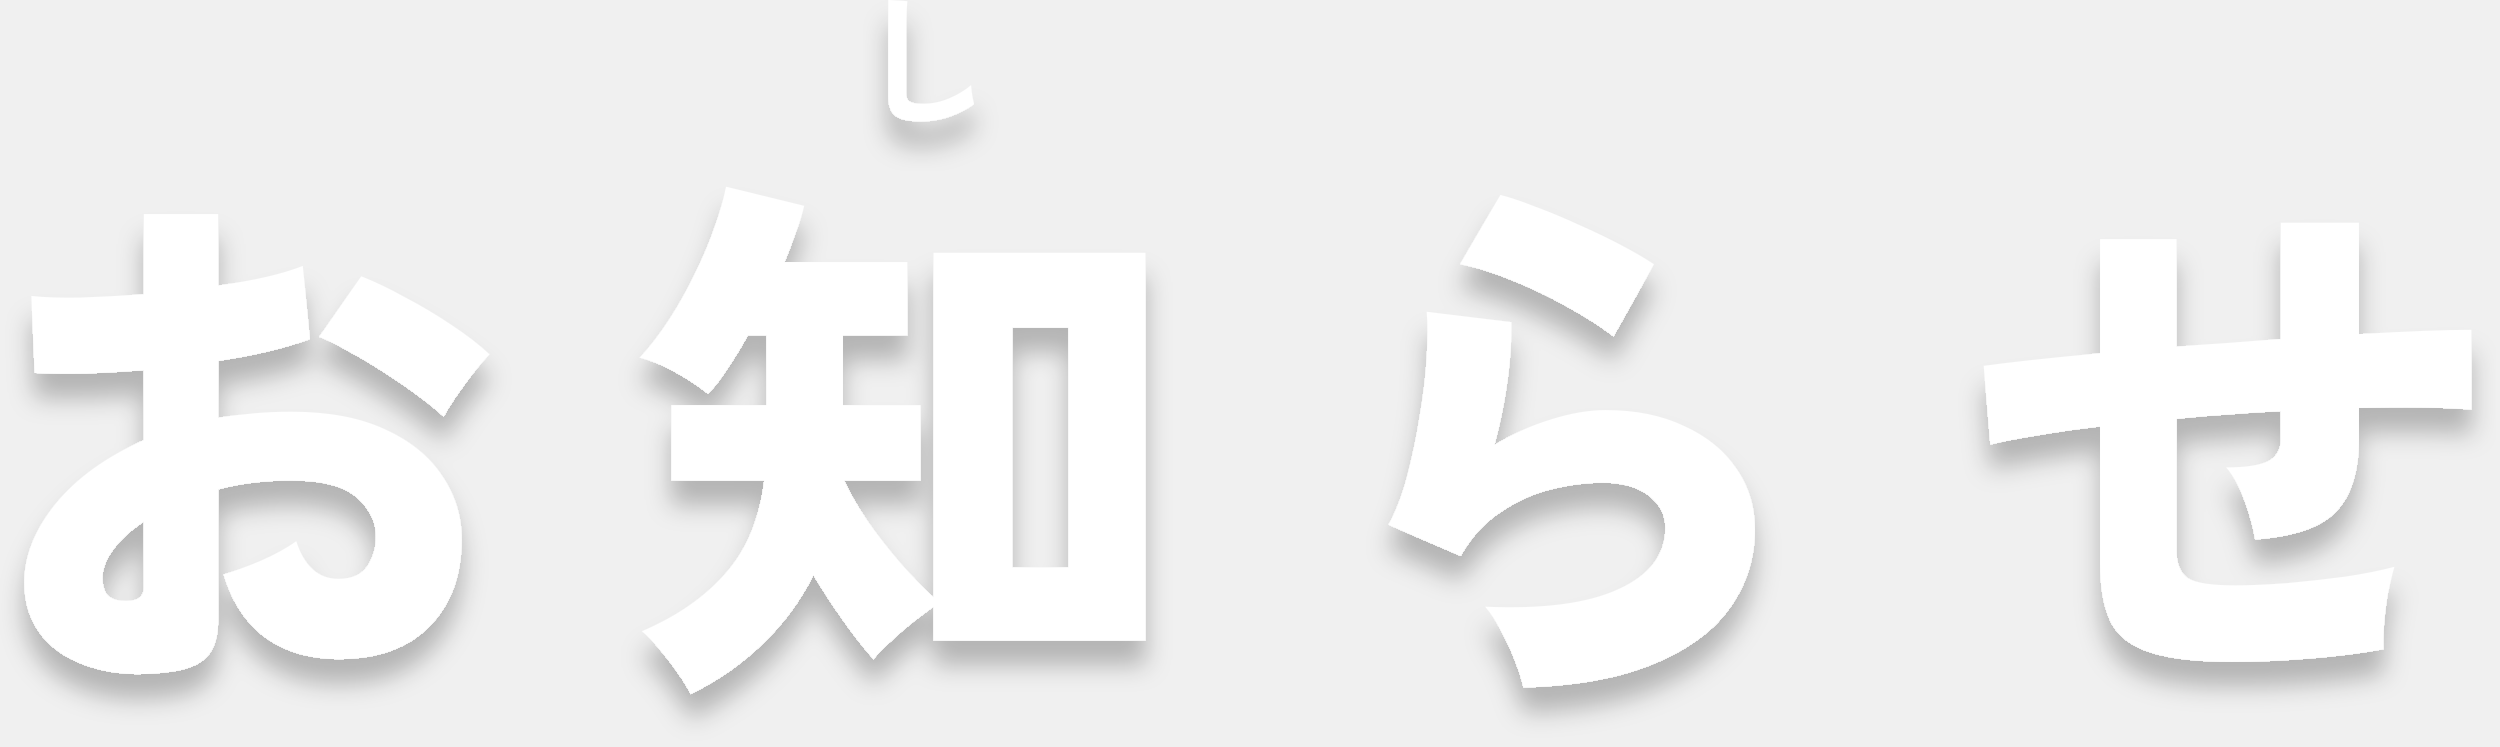
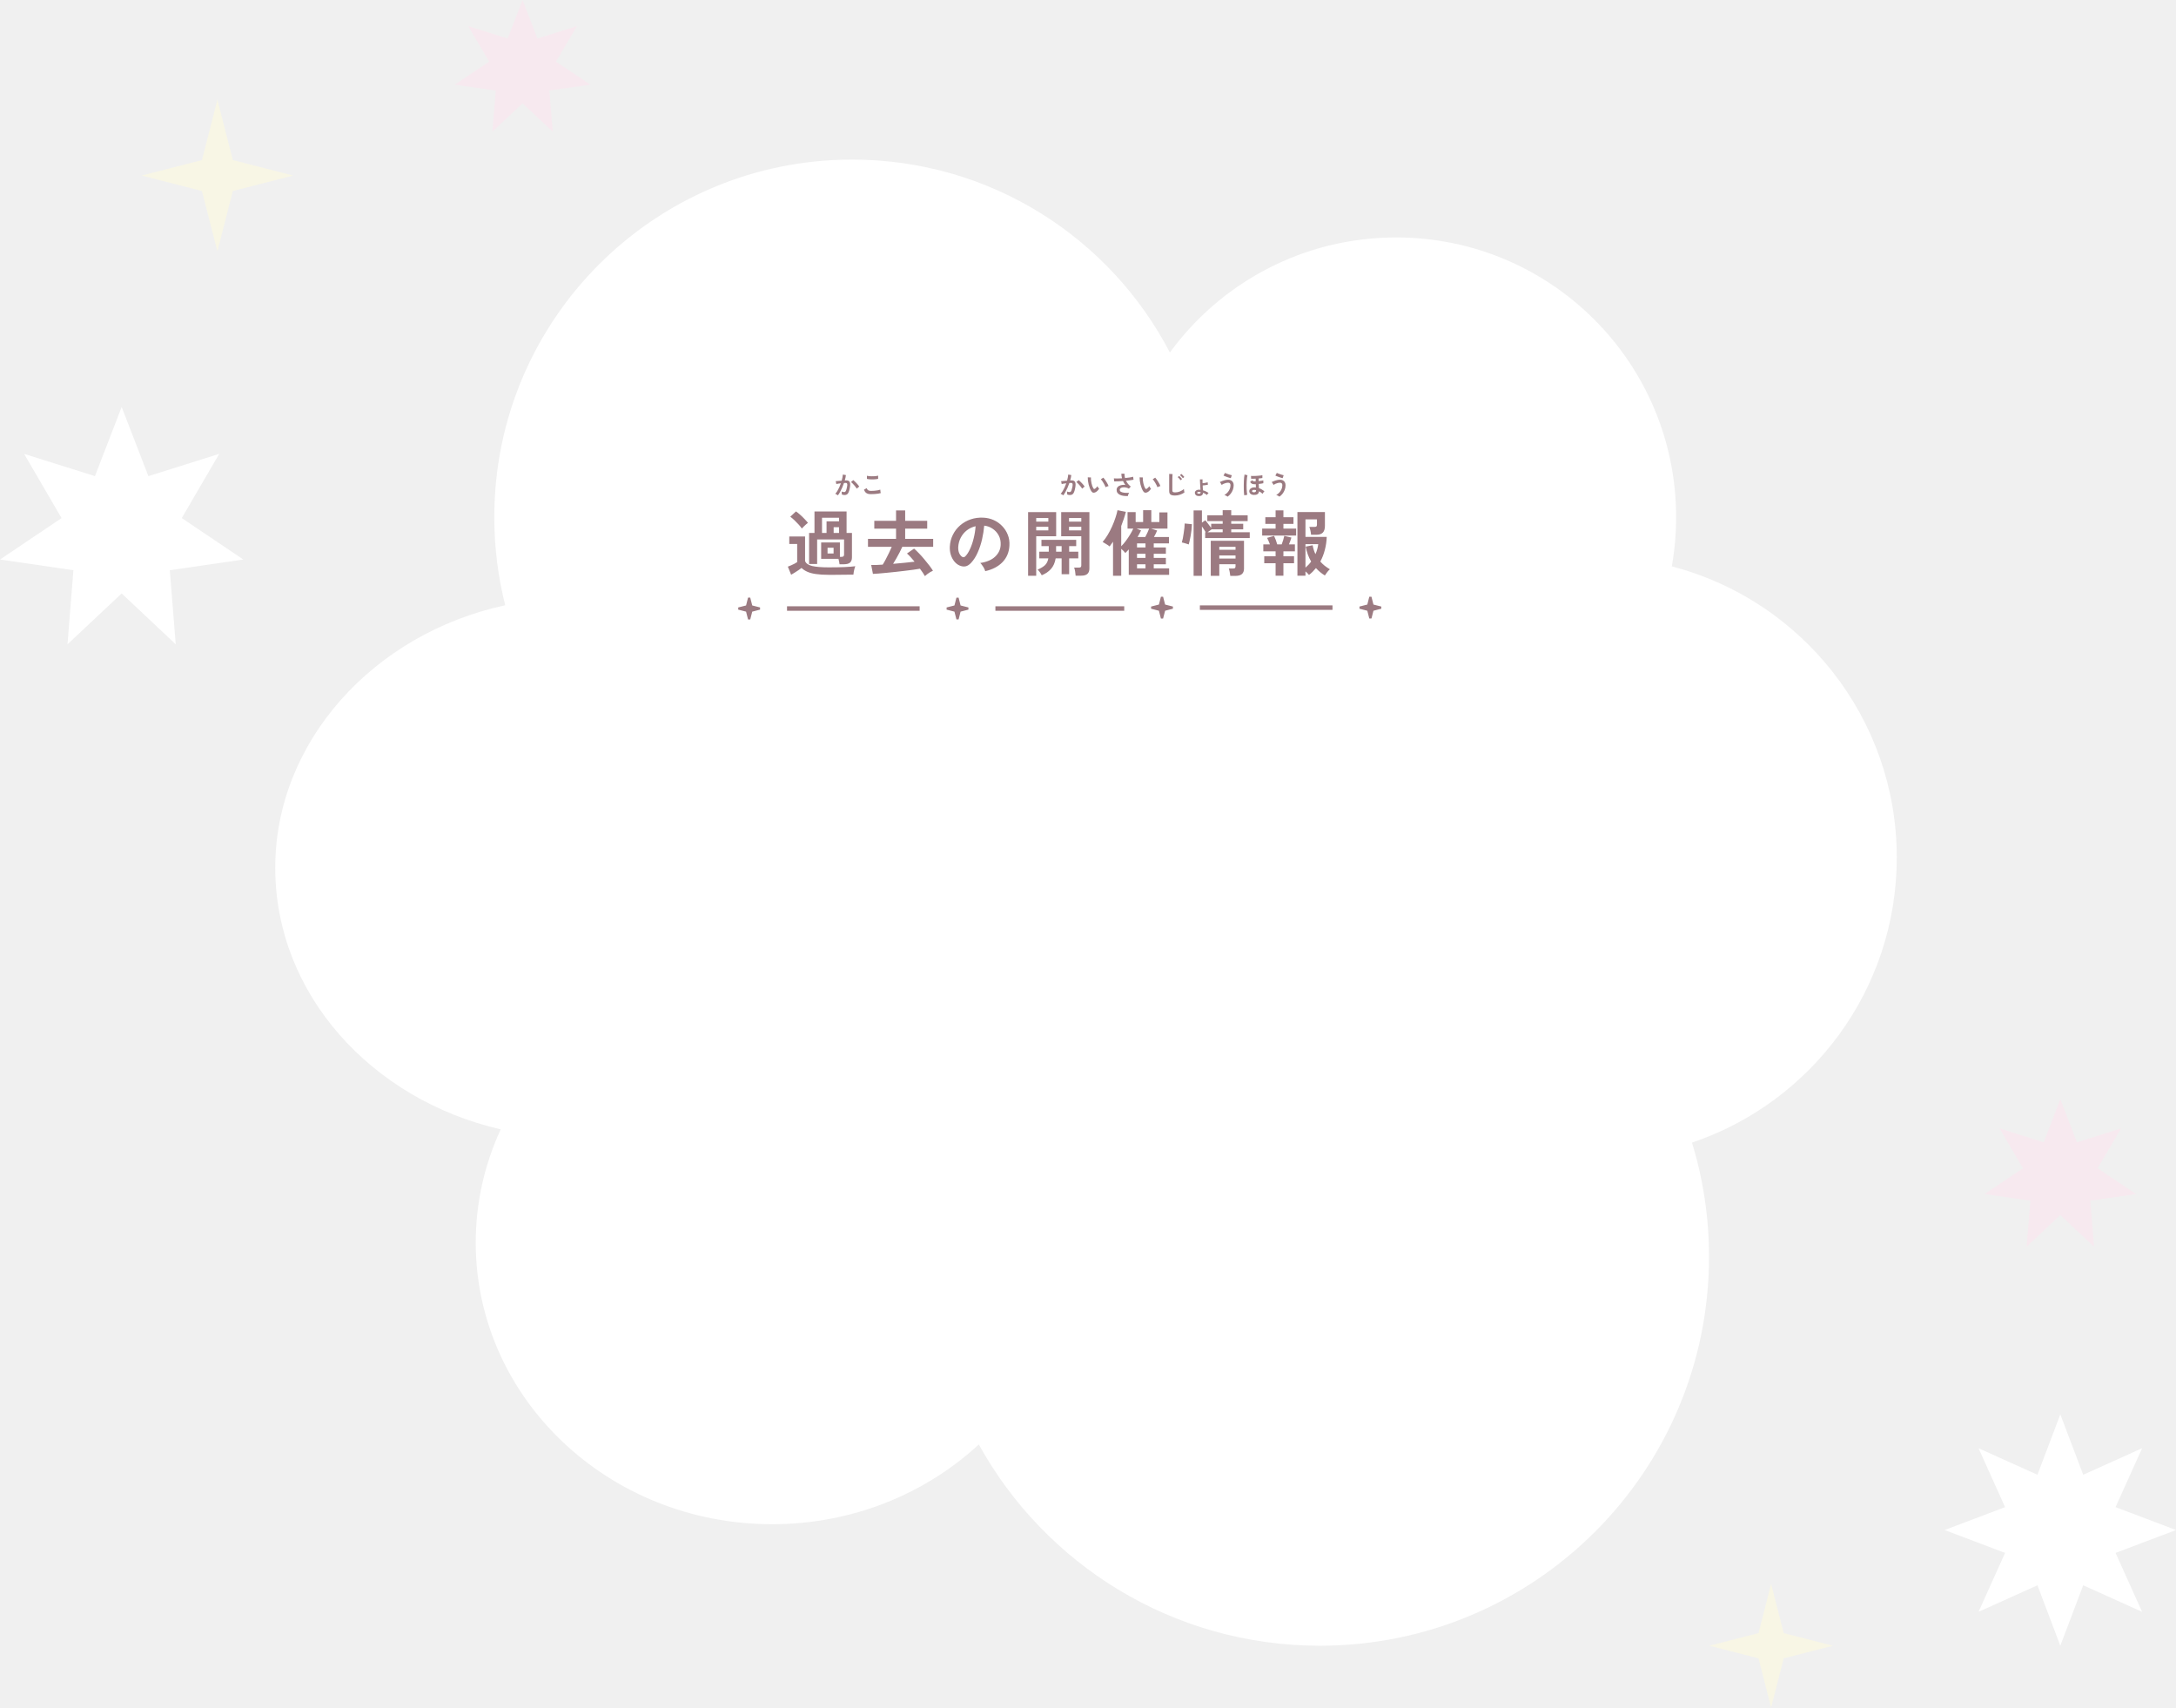
- <svg xmlns="http://www.w3.org/2000/svg" width="412" height="123" viewBox="0 0 412 123" fill="none">
-   <g filter="url(#filter0_d_0_1)">
-     <path d="M27.581 110.782C22.78 111.382 18.61 111.112 15.07 109.972C11.53 108.892 8.8 107.152 6.88 104.752C4.96 102.292 4 99.382 4 96.022C4 91.642 5.71 87.323 9.13 83.062C12.611 78.802 17.471 75.293 23.71 72.532V61.013C20.471 61.252 17.32 61.432 14.261 61.553C11.2 61.612 8.35 61.583 5.71 61.462L5.17 48.773C7.33 49.013 10.03 49.102 13.271 49.042C16.57 48.922 20.05 48.742 23.71 48.502V35.273H35.95V47.062C41.95 46.222 46.6 45.142 49.901 43.822L51.071 55.883C46.931 57.383 41.891 58.583 35.95 59.483V68.843C37.87 68.543 39.821 68.302 41.8 68.123C43.781 67.942 45.85 67.853 48.011 67.853C54.13 67.853 59.261 68.812 63.401 70.733C67.6 72.653 70.751 75.203 72.85 78.382C75.01 81.562 76.091 85.073 76.091 88.912C76.091 94.912 74.29 99.713 70.691 103.312C67.15 106.852 62.2 108.622 55.84 108.622C51.1 108.622 47.081 107.452 43.781 105.112C40.541 102.712 38.23 99.233 36.85 94.672C38.651 94.132 40.691 93.382 42.971 92.422C45.31 91.403 47.261 90.323 48.821 89.183C50.141 93.323 52.45 95.392 55.751 95.392C57.971 95.392 59.56 94.703 60.52 93.323C61.48 91.882 61.961 90.263 61.961 88.463C61.961 86.002 60.91 83.843 58.81 81.983C56.711 80.123 53.111 79.192 48.011 79.192C45.85 79.192 43.751 79.312 41.711 79.552C39.73 79.793 37.81 80.153 35.95 80.632V102.322C35.95 104.962 35.321 106.942 34.06 108.262C32.861 109.582 30.701 110.422 27.581 110.782ZM73.121 68.662C71.981 67.582 70.54 66.412 68.8 65.153C67.121 63.892 65.29 62.633 63.31 61.373C61.391 60.112 59.471 58.972 57.55 57.953C55.691 56.873 54.041 56.062 52.6 55.523L59.531 45.532C61.81 46.432 64.24 47.602 66.82 49.042C69.46 50.422 71.981 51.922 74.38 53.542C76.841 55.163 78.941 56.782 80.68 58.403C79.841 59.242 78.88 60.352 77.8 61.733C76.781 63.053 75.82 64.373 74.921 65.692C74.081 66.953 73.481 67.942 73.121 68.662ZM19.93 98.993C22.451 99.233 23.71 98.513 23.71 96.832V85.942C21.55 87.382 19.87 88.912 18.671 90.532C17.471 92.153 16.87 93.743 16.87 95.302C16.87 96.263 17.081 97.103 17.5 97.823C17.98 98.483 18.791 98.873 19.93 98.993ZM113.8 114.382C113.38 113.422 112.69 112.282 111.73 110.962C110.83 109.642 109.84 108.352 108.76 107.092C107.68 105.772 106.69 104.752 105.79 104.032C111.55 101.572 116.14 98.392 119.56 94.493C123.04 90.593 125.17 85.493 125.95 79.192H110.65V66.772H126.31V55.252H123.25C122.11 57.292 120.97 59.153 119.83 60.833C118.75 62.513 117.7 63.862 116.68 64.882C115.18 63.682 113.41 62.513 111.37 61.373C109.33 60.233 107.35 59.422 105.43 58.943C107.11 57.142 108.73 55.042 110.29 52.642C111.85 50.242 113.26 47.722 114.52 45.083C115.84 42.443 116.92 39.892 117.76 37.432C118.66 34.913 119.29 32.693 119.65 30.773L132.52 33.922C132.22 35.242 131.77 36.682 131.17 38.242C130.63 39.803 130 41.453 129.28 43.193H149.53V55.252H138.91V66.772H151.69V79.192H139.09C139.99 81.172 141.28 83.392 142.96 85.853C144.7 88.312 146.56 90.683 148.54 92.963C150.52 95.183 152.29 97.013 153.85 98.453V41.663H188.77V105.562H153.85V99.983C152.77 100.762 151.57 101.662 150.25 102.682C148.99 103.702 147.79 104.752 146.65 105.832C145.51 106.852 144.61 107.782 143.95 108.622C142.39 106.882 140.74 104.782 139 102.322C137.26 99.862 135.61 97.343 134.05 94.763C131.89 99.082 129.07 102.892 125.59 106.192C122.17 109.492 118.24 112.222 113.8 114.382ZM166.81 93.502H176.08V53.992H166.81V93.502ZM251.05 113.302C250.81 112.102 250.36 110.662 249.7 108.982C249.1 107.362 248.35 105.742 247.45 104.122C246.61 102.442 245.71 101.062 244.75 99.983C254.29 100.402 261.61 99.442 266.71 97.103C271.87 94.763 274.45 91.403 274.45 87.022C274.45 84.802 273.52 83.002 271.66 81.623C269.8 80.243 267.28 79.552 264.1 79.552C261.46 79.552 258.64 79.912 255.64 80.632C252.7 81.353 249.91 82.612 247.27 84.412C244.63 86.153 242.44 88.552 240.7 91.612L228.82 86.483C230.02 84.323 231.04 81.683 231.88 78.562C232.72 75.382 233.41 72.082 233.95 68.662C234.55 65.243 234.94 62.002 235.12 58.943C235.3 55.883 235.3 53.362 235.12 51.383L249.07 53.093C249.13 55.972 248.92 59.182 248.44 62.722C247.96 66.263 247.24 69.802 246.28 73.343C249.34 71.483 252.46 70.073 255.64 69.112C258.88 68.093 261.88 67.582 264.64 67.582C269.56 67.582 273.85 68.453 277.51 70.192C281.23 71.873 284.11 74.213 286.15 77.213C288.19 80.153 289.21 83.513 289.21 87.293C289.21 91.972 287.86 96.233 285.16 100.072C282.46 103.912 278.29 107.002 272.65 109.342C267.01 111.742 259.81 113.062 251.05 113.302ZM265.9 55.432C263.8 53.812 261.22 52.163 258.16 50.483C255.16 48.803 252.07 47.333 248.89 46.072C245.77 44.812 243.01 43.972 240.61 43.553L247.27 32.123C248.89 32.542 250.84 33.203 253.12 34.102C255.4 34.943 257.77 35.932 260.23 37.072C262.69 38.153 265 39.263 267.16 40.403C269.32 41.542 271.12 42.593 272.56 43.553L265.9 55.432ZM367.78 109.072C362.02 109.072 357.58 108.562 354.46 107.542C351.34 106.582 349.15 104.932 347.89 102.592C346.69 100.192 346.09 96.892 346.09 92.692V70.282C342.43 70.703 339.04 71.183 335.92 71.722C332.86 72.203 330.22 72.713 328 73.252L326.92 60.292C329.08 59.992 331.81 59.663 335.11 59.303C338.41 58.943 342.07 58.583 346.09 58.222V39.413H358.69V57.142C361.51 56.903 364.36 56.693 367.24 56.513C370.18 56.273 373.06 56.062 375.88 55.883V36.712H388.75V55.072C392.65 54.833 396.19 54.653 399.37 54.532C402.61 54.413 405.25 54.352 407.29 54.352V67.493C402.61 67.132 396.43 67.043 388.75 67.222V72.442C388.75 77.722 387.49 81.683 384.97 84.323C382.51 86.903 378.07 88.433 371.65 88.912C371.35 86.993 370.78 84.892 369.94 82.612C369.1 80.272 368.08 78.412 366.88 77.032C370 77.032 372.28 76.703 373.72 76.043C375.16 75.323 375.88 74.123 375.88 72.442V67.763C373.06 67.882 370.18 68.062 367.24 68.302C364.36 68.483 361.51 68.722 358.69 69.022V90.713C358.69 92.933 359.32 94.463 360.58 95.302C361.84 96.082 364.45 96.472 368.41 96.472C370.81 96.472 373.63 96.353 376.87 96.112C380.11 95.812 383.32 95.453 386.5 95.032C389.68 94.552 392.38 94.013 394.6 93.412C394.24 94.612 393.88 96.082 393.52 97.823C393.22 99.562 393.01 101.272 392.89 102.952C392.77 104.572 392.74 105.922 392.8 107.002C389.14 107.662 385.06 108.172 380.56 108.532C376.12 108.892 371.86 109.072 367.78 109.072Z" fill="white" />
-   </g>
-   <g filter="url(#filter1_d_0_1)">
-     <path d="M151.76 20.017C150.48 20.017 149.44 19.889 148.64 19.633C147.856 19.377 147.28 18.945 146.912 18.337C146.56 17.729 146.384 16.904 146.384 15.864V0L149.528 0.192C149.496 0.464 149.464 0.92 149.432 1.56C149.4 2.2 149.376 2.888 149.36 3.624C149.344 4.216 149.328 4.864 149.312 5.568C149.312 6.272 149.312 7.048 149.312 7.896V15.289C149.312 15.992 149.504 16.473 149.888 16.729C150.288 16.985 150.976 17.113 151.952 17.113C153.52 17.113 155 16.817 156.392 16.224C157.8 15.633 159.016 14.896 160.04 14.017C160.056 14.32 160.088 14.688 160.136 15.12C160.2 15.537 160.264 15.937 160.328 16.32C160.408 16.689 160.472 16.977 160.52 17.184C159.368 18.017 158.024 18.697 156.488 19.224C154.968 19.753 153.392 20.017 151.76 20.017Z" fill="white" />
-   </g>
-   <defs>
-     <filter id="filter0_d_0_1" x="0" y="30.773" width="411.29" height="91.61" filterUnits="userSpaceOnUse" color-interpolation-filters="sRGB">
-       <feFlood flood-opacity="0" result="BackgroundImageFix" />
-       <feColorMatrix in="SourceAlpha" type="matrix" values="0 0 0 0 0 0 0 0 0 0 0 0 0 0 0 0 0 0 127 0" result="hardAlpha" />
-       <feOffset dy="4" />
-       <feGaussianBlur stdDeviation="2" />
-       <feComposite in2="hardAlpha" operator="out" />
-       <feColorMatrix type="matrix" values="0 0 0 0 0 0 0 0 0 0 0 0 0 0 0 0 0 0 0.25 0" />
-       <feBlend mode="normal" in2="BackgroundImageFix" result="effect1_dropShadow_0_1" />
-       <feBlend mode="normal" in="SourceGraphic" in2="effect1_dropShadow_0_1" result="shape" />
-     </filter>
-     <filter id="filter1_d_0_1" x="142.385" y="0" width="22.136" height="28.017" filterUnits="userSpaceOnUse" color-interpolation-filters="sRGB">
-       <feFlood flood-opacity="0" result="BackgroundImageFix" />
-       <feColorMatrix in="SourceAlpha" type="matrix" values="0 0 0 0 0 0 0 0 0 0 0 0 0 0 0 0 0 0 127 0" result="hardAlpha" />
-       <feOffset dy="4" />
-       <feGaussianBlur stdDeviation="2" />
-       <feComposite in2="hardAlpha" operator="out" />
-       <feColorMatrix type="matrix" values="0 0 0 0 0 0 0 0 0 0 0 0 0 0 0 0 0 0 0.25 0" />
-       <feBlend mode="normal" in2="BackgroundImageFix" result="effect1_dropShadow_0_1" />
-       <feBlend mode="normal" in="SourceGraphic" in2="effect1_dropShadow_0_1" result="shape" />
-     </filter>
-   </defs>
+ <svg xmlns="http://www.w3.org/2000/svg" width="1091" height="856" viewBox="0 0 1091 856" fill="none">
+   <path d="M848.323 572.788C853.875 590.883 856.863 610.098 856.863 630.014C856.863 737.7 769.493 825 661.717 825C588.087 825 523.98 784.256 490.749 724.103C463.98 748.845 427.425 764.086 387.123 764.086C305.059 764.086 238.531 700.896 238.531 622.945C238.531 602.741 243 583.527 251.053 566.15C186.045 551.141 138 498.128 138 435.03C138 371.933 187.161 317.695 253.315 303.411C249.735 289.288 247.833 274.5 247.833 259.267C247.833 160.26 328.159 80 427.249 80C496.539 80 556.659 119.248 586.548 176.709C612.072 141.75 653.387 119.032 700.016 119.032C777.53 119.032 840.367 181.817 840.367 259.267C840.367 267.68 839.625 275.92 838.204 283.925C903.098 300.799 951 359.742 951 429.863C951 496.286 908.014 552.681 848.323 572.788Z" fill="white" />
+   <path d="M420.928 282.868C420.904 282.46 420.832 282.016 420.712 281.536C420.616 281.032 420.508 280.564 420.388 280.132H411.712V271.924H421.108V279.16H421.9C422.764 279.16 423.196 278.8 423.196 278.08V270.412H409.696V282.724H405.664V267.172H408.364V256.408H424.456V267.172H427.156V279.376C427.156 280.576 426.832 281.464 426.184 282.04C425.536 282.592 424.504 282.868 423.088 282.868H420.928ZM415.528 288.16C412.984 288.16 410.836 288.028 409.084 287.764C407.356 287.524 405.916 287.14 404.764 286.612C403.612 286.108 402.652 285.472 401.884 284.704C401.452 285.04 400.924 285.424 400.3 285.856C399.676 286.264 399.04 286.672 398.392 287.08C397.744 287.488 397.168 287.836 396.664 288.124L395.008 284.056C395.416 283.912 395.92 283.708 396.52 283.444C397.12 283.18 397.708 282.904 398.284 282.616C398.884 282.304 399.352 282.028 399.688 281.788V272.68H395.728V268.936H403.648V281.248C404.08 282.424 405.256 283.252 407.176 283.732C409.12 284.188 411.904 284.416 415.528 284.416C418.6 284.416 421.24 284.368 423.448 284.272C425.656 284.176 427.444 284.032 428.812 283.84C428.692 284.104 428.56 284.512 428.416 285.064C428.272 285.592 428.152 286.132 428.056 286.684C427.96 287.26 427.9 287.728 427.876 288.088C427.204 288.088 426.328 288.088 425.248 288.088C424.168 288.112 423.016 288.124 421.792 288.124C420.592 288.148 419.44 288.16 418.336 288.16C417.232 288.16 416.296 288.16 415.528 288.16ZM402.028 264.94C401.62 264.34 401.08 263.668 400.408 262.924C399.736 262.18 399.028 261.46 398.284 260.764C397.54 260.044 396.856 259.468 396.232 259.036L399.076 256.372C399.676 256.756 400.36 257.296 401.128 257.992C401.92 258.688 402.676 259.42 403.396 260.188C404.116 260.932 404.68 261.568 405.088 262.096C404.848 262.264 404.524 262.528 404.116 262.888C403.708 263.248 403.312 263.62 402.928 264.004C402.544 264.388 402.244 264.7 402.028 264.94ZM412.144 267.172H414.412V261.34H420.676V259.54H412.144V267.172ZM414.916 277.468H417.94V274.588H414.916V277.468ZM417.976 267.172H420.676V264.292H417.976V267.172ZM463.732 288.808C463.468 288.328 463.12 287.764 462.688 287.116C462.256 286.468 461.776 285.796 461.248 285.1C460.384 285.244 459.292 285.412 457.972 285.604C456.676 285.796 455.26 285.976 453.724 286.144C452.212 286.336 450.652 286.516 449.044 286.684C447.46 286.852 445.936 287.008 444.472 287.152C443.008 287.296 441.676 287.416 440.476 287.512C439.3 287.608 438.364 287.668 437.668 287.692L436.804 283.228C437.428 283.252 438.232 283.252 439.216 283.228C440.224 283.18 441.34 283.12 442.564 283.048C443.044 282.304 443.548 281.428 444.076 280.42C444.628 279.388 445.168 278.32 445.696 277.216C446.224 276.112 446.692 275.08 447.1 274.12H435.184V270.124H449.26V265.012H438.352V261.088H449.26V255.868H453.832V261.088H464.884V265.012H453.832V270.124H467.872V274.12H452.392C452.032 274.936 451.6 275.836 451.096 276.82C450.592 277.804 450.052 278.8 449.476 279.808C448.9 280.816 448.336 281.764 447.784 282.652C449.776 282.484 451.732 282.304 453.652 282.112C455.572 281.92 457.204 281.74 458.548 281.572C457.876 280.732 457.204 279.952 456.532 279.232C455.86 278.512 455.26 277.924 454.732 277.468L458.296 275.02C458.992 275.596 459.796 276.364 460.708 277.324C461.62 278.26 462.532 279.28 463.444 280.384C464.38 281.488 465.232 282.544 466 283.552C466.768 284.56 467.356 285.412 467.764 286.108C467.38 286.252 466.924 286.48 466.396 286.792C465.892 287.104 465.4 287.44 464.92 287.8C464.44 288.16 464.044 288.496 463.732 288.808ZM493.972 286.324C493.876 285.94 493.696 285.484 493.432 284.956C493.168 284.428 492.856 283.924 492.496 283.444C492.16 282.94 491.824 282.532 491.488 282.22C494.776 281.716 497.272 280.648 498.976 279.016C500.704 277.36 501.616 275.416 501.712 273.184C501.808 271.408 501.484 269.824 500.74 268.432C499.996 267.04 498.976 265.912 497.68 265.048C496.408 264.184 495.004 263.668 493.468 263.5C493.276 265.732 492.916 268.012 492.388 270.34C491.86 272.668 491.14 274.852 490.228 276.892C489.34 278.932 488.248 280.66 486.952 282.076C485.968 283.132 485.008 283.744 484.072 283.912C483.16 284.08 482.188 283.948 481.156 283.516C480.148 283.084 479.26 282.4 478.492 281.464C477.724 280.528 477.136 279.424 476.728 278.152C476.32 276.856 476.152 275.476 476.224 274.012C476.344 271.828 476.86 269.836 477.772 268.036C478.684 266.212 479.908 264.64 481.444 263.32C482.98 262 484.744 261.004 486.736 260.332C488.728 259.66 490.852 259.384 493.108 259.504C494.932 259.6 496.648 260.008 498.256 260.728C499.864 261.448 501.268 262.444 502.468 263.716C503.692 264.964 504.628 266.416 505.276 268.072C505.948 269.728 506.224 271.54 506.104 273.508C505.936 276.796 504.784 279.556 502.648 281.788C500.512 283.996 497.62 285.508 493.972 286.324ZM482.272 279.052C482.536 279.244 482.812 279.34 483.1 279.34C483.388 279.34 483.676 279.196 483.964 278.908C484.828 278.044 485.62 276.82 486.34 275.236C487.084 273.652 487.696 271.864 488.176 269.872C488.68 267.88 489.004 265.852 489.148 263.788C487.492 264.172 486.016 264.868 484.72 265.876C483.448 266.884 482.44 268.108 481.696 269.548C480.952 270.964 480.532 272.524 480.436 274.228C480.388 275.356 480.532 276.34 480.868 277.18C481.228 277.996 481.696 278.62 482.272 279.052ZM539.296 288.592C539.248 287.992 539.164 287.284 539.044 286.468C538.924 285.676 538.756 285.028 538.54 284.524H540.952C541.432 284.524 541.744 284.44 541.888 284.272C542.056 284.104 542.14 283.804 542.14 283.372V268.828H532.06V256.732H546.208V284.92C546.208 286.168 545.872 287.092 545.2 287.692C544.552 288.292 543.484 288.592 541.996 288.592H539.296ZM515.464 288.628V256.732H529.54V268.828H519.532V288.628H515.464ZM522.304 288.376C522.064 287.896 521.752 287.392 521.368 286.864C521.008 286.336 520.624 285.904 520.216 285.568C521.872 284.848 523.12 284.092 523.96 283.3C524.8 282.484 525.352 281.356 525.616 279.916H521.08V276.568H525.832V273.76H522.16V270.628H539.584V273.76H536.056V276.568H540.628V279.916H536.056V287.836H532.276V279.916H529.288C528.904 282.148 528.112 283.924 526.912 285.244C525.736 286.564 524.2 287.608 522.304 288.376ZM535.984 265.876H542.14V264.076H535.984V265.876ZM535.984 261.484H542.14V259.684H535.984V261.484ZM519.532 265.876H525.616V264.076H519.532V265.876ZM519.532 261.484H525.616V259.684H519.532V261.484ZM529.504 276.568H532.276V273.76H529.504V276.568ZM558.052 288.628V271.564C557.476 272.428 556.9 273.22 556.324 273.94C555.868 273.532 555.304 273.136 554.632 272.752C553.984 272.344 553.384 271.984 552.832 271.672C553.696 270.688 554.536 269.524 555.352 268.18C556.168 266.812 556.912 265.384 557.584 263.896C558.256 262.384 558.82 260.92 559.276 259.504C559.756 258.088 560.092 256.84 560.284 255.76L564.496 256.588C564.184 257.788 563.824 258.988 563.416 260.188C563.032 261.364 562.612 262.528 562.156 263.68V273.832C562.948 273.064 563.716 272.176 564.46 271.168C565.228 270.136 565.936 269.08 566.584 268C567.256 266.92 567.796 265.912 568.204 264.976H565.324V256.732H569.392V261.7H573.136V255.76H577.24V261.7H581.272V256.876H585.34V264.976H577.096L580.156 265.948C579.988 266.404 579.76 266.92 579.472 267.496C579.184 268.072 578.884 268.636 578.572 269.188H586.096V272.392H578.464V274.444H584.548V277.612H578.464V279.664H584.548V282.868H578.464V284.92H586.168V288.16H565.936V275.416C565.624 275.752 565.324 276.076 565.036 276.388C564.748 276.676 564.472 276.952 564.208 277.216C564.016 276.952 563.728 276.616 563.344 276.208C562.96 275.8 562.564 275.44 562.156 275.128V288.628H558.052ZM570.364 269.188H574.216C574.576 268.516 574.936 267.796 575.296 267.028C575.656 266.26 575.944 265.576 576.16 264.976H569.824L572.092 265.912C571.876 266.416 571.612 266.944 571.3 267.496C571.012 268.048 570.7 268.612 570.364 269.188ZM570.076 284.92H574.324V282.868H570.076V284.92ZM570.076 279.664H574.324V277.612H570.076V279.664ZM570.076 274.444H574.324V272.392H570.076V274.444ZM598.444 288.664V255.868H602.62V261.988L604.348 260.8C604.78 261.304 605.272 261.94 605.824 262.708C606.4 263.452 606.88 264.1 607.264 264.652V262.564H613.024V261.232H605.32V258.316H613.024V255.76H617.308V258.316H625.552V261.232H617.308V262.564H623.32V265.372H617.308V266.812H626.596V269.728H604.24V266.812H604.492C604.252 266.38 603.964 265.9 603.628 265.372C603.292 264.844 602.956 264.352 602.62 263.896V288.664H598.444ZM616.84 288.7C616.792 288.124 616.696 287.476 616.552 286.756C616.432 286.036 616.276 285.448 616.084 284.992H618.28C618.76 284.992 619.072 284.908 619.216 284.74C619.384 284.572 619.468 284.26 619.468 283.804V282.832H611.332V288.664H607.048V271.096H623.716V285.028C623.716 286.276 623.356 287.2 622.636 287.8C621.94 288.4 620.812 288.7 619.252 288.7H616.84ZM595.996 272.932C595.732 272.812 595.372 272.692 594.916 272.572C594.484 272.428 594.04 272.296 593.584 272.176C593.152 272.056 592.804 271.972 592.54 271.924C592.708 271.396 592.876 270.724 593.044 269.908C593.212 269.068 593.356 268.18 593.476 267.244C593.62 266.308 593.74 265.42 593.836 264.58C593.932 263.716 593.98 262.996 593.98 262.42L597.616 262.78C597.592 263.62 597.52 264.556 597.4 265.588C597.28 266.596 597.136 267.592 596.968 268.576C596.8 269.56 596.62 270.448 596.428 271.24C596.26 272.008 596.116 272.572 595.996 272.932ZM611.332 279.988H619.468V278.44H611.332V279.988ZM611.332 275.596H619.468V274.12H611.332V275.596ZM605.464 266.812H613.024V265.372H607.48L605.464 266.812ZM650.5 288.592V256.696H664.288V263.608C664.288 265.168 663.928 266.308 663.208 267.028C662.488 267.724 661.42 268.072 660.004 268.072H657.34C657.292 267.448 657.184 266.752 657.016 265.984C656.848 265.216 656.668 264.604 656.476 264.148H658.96C659.416 264.148 659.752 264.076 659.968 263.932C660.184 263.788 660.292 263.488 660.292 263.032V260.368H654.532V269.152H665.188C665.116 271.384 664.804 273.544 664.252 275.632C663.724 277.72 662.968 279.676 661.984 281.5C662.632 282.244 663.352 282.94 664.144 283.588C664.96 284.212 665.836 284.812 666.772 285.388C666.388 285.7 665.956 286.156 665.476 286.756C664.996 287.38 664.588 287.956 664.252 288.484C662.572 287.452 661.084 286.216 659.788 284.776C659.26 285.424 658.708 286.036 658.132 286.612C657.556 287.188 656.944 287.716 656.296 288.196C655.864 287.644 655.276 287.056 654.532 286.432V288.592H650.5ZM639.556 288.592V282.364H633.868V278.872H639.556V276.388H633.4V272.896H636.712C636.496 272.296 636.256 271.696 635.992 271.096C635.752 270.496 635.524 270.004 635.308 269.62L638.8 268.648C639.064 269.176 639.352 269.86 639.664 270.7C639.976 271.54 640.216 272.272 640.384 272.896H642.616C642.88 272.224 643.132 271.492 643.372 270.7C643.612 269.908 643.792 269.224 643.912 268.648L647.476 269.476C647.332 269.98 647.152 270.544 646.936 271.168C646.72 271.768 646.492 272.344 646.252 272.896H649.24V276.388H643.48V278.872H648.808V282.364H643.48V288.592H639.556ZM632.824 268.468V264.976H639.556V262.636H634.408V259.288H639.556V255.832H643.48V259.288H648.52V262.636H643.48V264.976H649.852V268.468H632.824ZM654.532 284.56C655.06 284.104 655.564 283.624 656.044 283.12C656.524 282.616 656.968 282.076 657.376 281.5C656.728 280.396 656.176 279.22 655.72 277.972C655.264 276.724 654.904 275.404 654.64 274.012L658.132 273.328C658.444 275.008 658.912 276.496 659.536 277.792C660.256 276.208 660.724 274.54 660.94 272.788H654.532V284.56Z" fill="#9B7A81" />
+   <path d="M262 0L269.455 19.307L289.269 13.074L278.752 30.911L296 42.447L275.434 45.387L277.134 66L262 51.824L246.871 66L248.566 45.387L228 42.447L245.248 30.911L234.735 13.074L254.545 19.307L262 0Z" fill="#F7E9EF" />
+   <path d="M109 50L116.742 80.253L147 88L116.742 95.747L109 126L101.253 95.747L71 88L101.253 80.253L109 50Z" fill="#F8F6E5" />
+   <path d="M1033 551L1041.33 572.647L1063.48 565.659L1051.72 585.658L1071 598.592L1048.01 601.888L1049.91 625L1033 609.105L1016.09 625L1017.99 601.888L995 598.592L1014.28 585.658L1002.53 565.659L1024.67 572.647L1033 551Z" fill="#F7E9EF" />
+   <path d="M888 794L894.315 818.68L919 825L894.315 831.32L888 856L881.68 831.32L857 825L881.68 818.68L888 794Z" fill="#F8F6E5" />
+   <path d="M583.616 303.2L583.699 303.522L584.021 303.604L587.936 304.602L584.02 305.616L583.699 305.699L583.616 306.02L582.602 309.936L581.604 306.021L581.522 305.699L581.2 305.616L577.27 304.603L581.198 303.605L581.522 303.522L581.605 303.198L582.603 299.27L583.616 303.2Z" fill="#9B7A81" stroke="#9B7A81" stroke-width="1.125" />
+   <path d="M688.072 303.198L688.155 303.522L688.479 303.605L692.407 304.603L688.478 305.616L688.155 305.699L688.072 306.021L687.079 309.919L686.086 306.021L686.003 305.699L685.681 305.616L681.75 304.603L685.679 303.605L686.003 303.522L686.086 303.198L687.079 299.285L688.072 303.198Z" fill="#9B7A81" stroke="#9B7A81" stroke-width="1.125" />
+   <path d="M601.595 304.598H668.082" stroke="#9B7A81" stroke-width="2.25" stroke-miterlimit="10" />
+   <path d="M376.616 303.655L376.699 303.978L377.021 304.06L380.936 305.057L377.02 306.071L376.699 306.154L376.616 306.475L375.602 310.391L374.604 306.477L374.522 306.154L374.2 306.071L370.27 305.058L374.198 304.061L374.522 303.978L374.605 303.653L375.603 299.725L376.616 303.655Z" fill="#9B7A81" stroke="#9B7A81" stroke-width="1.125" />
+   <path d="M481.072 303.653L481.155 303.978L481.479 304.061L485.407 305.058L481.477 306.071L481.155 306.154L481.072 306.477L480.079 310.374L479.085 306.477L479.002 306.154L478.68 306.071L474.75 305.058L478.678 304.061L479.002 303.978L479.085 303.653L480.079 299.74L481.072 303.653Z" fill="#9B7A81" stroke="#9B7A81" stroke-width="1.125" />
+   <path d="M499.075 305.055H563.663" stroke="#9B7A81" stroke-width="2.25" stroke-miterlimit="10" />
+   <path d="M394.595 305.055H461.082" stroke="#9B7A81" stroke-width="2.25" stroke-miterlimit="10" />
+   <path d="M1033 709L1044.47 739.307L1074.01 725.993L1060.69 755.526L1091 767L1060.69 778.474L1074.01 808.007L1044.47 794.693L1033 825L1021.53 794.693L991.993 808.007L1005.31 778.474L975 767L1005.31 755.526L991.993 725.993L1021.53 739.307L1033 709Z" fill="white" />
+   <path d="M61 204L74.399 238.693L109.904 227.529L91.135 259.718L122 280.481L85.139 285.855L88.111 323L61 297.489L33.837 323L36.809 285.855L0 280.481L30.865 259.718L12.096 227.529L47.601 238.693L61 204Z" fill="white" />
+   <path d="M420.093 248.325C420.015 248.247 419.894 248.152 419.729 248.039C419.564 247.935 419.395 247.835 419.222 247.74C419.049 247.645 418.901 247.58 418.78 247.545C419.144 247.155 419.495 246.683 419.833 246.128C420.171 245.565 420.492 244.954 420.795 244.295C421.098 243.636 421.367 242.96 421.601 242.267C421.159 242.319 420.73 242.38 420.314 242.449C419.907 242.518 419.569 242.588 419.3 242.657C419.291 242.544 419.27 242.393 419.235 242.202C419.2 242.011 419.161 241.825 419.118 241.643C419.075 241.452 419.031 241.309 418.988 241.214C419.187 241.197 419.447 241.175 419.768 241.149C420.089 241.123 420.444 241.093 420.834 241.058C421.224 241.015 421.614 240.98 422.004 240.954C422.16 240.408 422.286 239.875 422.381 239.355C422.485 238.826 422.554 238.337 422.589 237.886L424.123 238.159C424.08 238.558 424.01 238.987 423.915 239.446C423.82 239.897 423.703 240.36 423.564 240.837C423.737 240.828 423.893 240.824 424.032 240.824C424.171 240.815 424.292 240.811 424.396 240.811C424.743 240.811 425.05 240.867 425.319 240.98C425.596 241.084 425.817 241.275 425.982 241.552C426.147 241.821 426.242 242.198 426.268 242.683C426.294 243.16 426.238 243.771 426.099 244.516C425.926 245.452 425.726 246.184 425.501 246.713C425.284 247.242 425.011 247.614 424.682 247.831C424.353 248.048 423.932 248.156 423.421 248.156C423.178 248.156 422.94 248.13 422.706 248.078C422.472 248.035 422.255 247.961 422.056 247.857C422.065 247.658 422.065 247.411 422.056 247.116C422.047 246.821 422.021 246.579 421.978 246.388C422.411 246.579 422.836 246.674 423.252 246.674C423.46 246.674 423.638 246.618 423.785 246.505C423.941 246.384 424.088 246.15 424.227 245.803C424.366 245.448 424.504 244.928 424.643 244.243C424.773 243.61 424.825 243.142 424.799 242.839C424.773 242.527 424.691 242.323 424.552 242.228C424.413 242.133 424.24 242.085 424.032 242.085C423.789 242.085 423.499 242.098 423.161 242.124C422.892 242.93 422.585 243.723 422.238 244.503C421.9 245.283 421.545 246.002 421.172 246.661C420.808 247.32 420.448 247.874 420.093 248.325ZM429.57 244.958C429.431 244.724 429.241 244.447 428.998 244.126C428.755 243.805 428.491 243.485 428.205 243.164C427.919 242.835 427.642 242.536 427.373 242.267C427.104 241.99 426.87 241.782 426.671 241.643L427.815 240.681C428.023 240.837 428.266 241.049 428.543 241.318C428.82 241.578 429.106 241.864 429.401 242.176C429.696 242.488 429.969 242.796 430.22 243.099C430.471 243.402 430.666 243.667 430.805 243.892L429.57 244.958ZM436.707 247.714C436.126 247.714 435.606 247.653 435.147 247.532C434.696 247.402 434.306 247.172 433.977 246.843C433.656 246.514 433.392 246.054 433.184 245.465L434.562 244.711C434.675 245.162 434.904 245.504 435.251 245.738C435.598 245.972 436.083 246.089 436.707 246.089C437.262 246.089 437.834 246.063 438.423 246.011C439.012 245.959 439.567 245.885 440.087 245.79C440.607 245.695 441.036 245.586 441.374 245.465C441.374 245.604 441.383 245.786 441.4 246.011C441.426 246.236 441.456 246.457 441.491 246.674C441.534 246.891 441.573 247.06 441.608 247.181C441.261 247.294 440.819 247.389 440.282 247.467C439.745 247.545 439.164 247.606 438.54 247.649C437.925 247.692 437.314 247.714 436.707 247.714ZM434.666 240.07L434.653 238.497C434.904 238.575 435.216 238.636 435.589 238.679C435.97 238.722 436.378 238.748 436.811 238.757C437.253 238.766 437.695 238.761 438.137 238.744C438.579 238.718 438.986 238.683 439.359 238.64C439.732 238.588 440.039 238.523 440.282 238.445V240.031C440.065 240.1 439.771 240.157 439.398 240.2C439.025 240.243 438.618 240.278 438.176 240.304C437.734 240.321 437.288 240.326 436.837 240.317C436.386 240.308 435.97 240.282 435.589 240.239C435.208 240.196 434.9 240.139 434.666 240.07Z" fill="#9B7A81" />
+   <path d="M533.093 248.325C533.015 248.247 532.894 248.152 532.729 248.039C532.564 247.935 532.395 247.835 532.222 247.74C532.049 247.645 531.901 247.58 531.78 247.545C532.144 247.155 532.495 246.683 532.833 246.128C533.171 245.565 533.492 244.954 533.795 244.295C534.098 243.636 534.367 242.96 534.601 242.267C534.159 242.319 533.73 242.38 533.314 242.449C532.907 242.518 532.569 242.588 532.3 242.657C532.291 242.544 532.27 242.393 532.235 242.202C532.2 242.011 532.161 241.825 532.118 241.643C532.075 241.452 532.031 241.309 531.988 241.214C532.187 241.197 532.447 241.175 532.768 241.149C533.089 241.123 533.444 241.093 533.834 241.058C534.224 241.015 534.614 240.98 535.004 240.954C535.16 240.408 535.286 239.875 535.381 239.355C535.485 238.826 535.554 238.337 535.589 237.886L537.123 238.159C537.08 238.558 537.01 238.987 536.915 239.446C536.82 239.897 536.703 240.36 536.564 240.837C536.737 240.828 536.893 240.824 537.032 240.824C537.171 240.815 537.292 240.811 537.396 240.811C537.743 240.811 538.05 240.867 538.319 240.98C538.596 241.084 538.817 241.275 538.982 241.552C539.147 241.821 539.242 242.198 539.268 242.683C539.294 243.16 539.238 243.771 539.099 244.516C538.926 245.452 538.726 246.184 538.501 246.713C538.284 247.242 538.011 247.614 537.682 247.831C537.353 248.048 536.932 248.156 536.421 248.156C536.178 248.156 535.94 248.13 535.706 248.078C535.472 248.035 535.255 247.961 535.056 247.857C535.065 247.658 535.065 247.411 535.056 247.116C535.047 246.821 535.021 246.579 534.978 246.388C535.411 246.579 535.836 246.674 536.252 246.674C536.46 246.674 536.638 246.618 536.785 246.505C536.941 246.384 537.088 246.15 537.227 245.803C537.366 245.448 537.504 244.928 537.643 244.243C537.773 243.61 537.825 243.142 537.799 242.839C537.773 242.527 537.691 242.323 537.552 242.228C537.413 242.133 537.24 242.085 537.032 242.085C536.789 242.085 536.499 242.098 536.161 242.124C535.892 242.93 535.585 243.723 535.238 244.503C534.9 245.283 534.545 246.002 534.172 246.661C533.808 247.32 533.448 247.874 533.093 248.325ZM542.57 244.958C542.431 244.724 542.241 244.447 541.998 244.126C541.755 243.805 541.491 243.485 541.205 243.164C540.919 242.835 540.642 242.536 540.373 242.267C540.104 241.99 539.87 241.782 539.671 241.643L540.815 240.681C541.023 240.837 541.266 241.049 541.543 241.318C541.82 241.578 542.106 241.864 542.401 242.176C542.696 242.488 542.969 242.796 543.22 243.099C543.471 243.402 543.666 243.667 543.805 243.892L542.57 244.958ZM549.408 246.687C548.975 246.93 548.567 247.029 548.186 246.986C547.805 246.934 547.467 246.687 547.172 246.245C546.903 245.829 546.656 245.339 546.431 244.776C546.206 244.213 546.011 243.615 545.846 242.982C545.69 242.349 545.569 241.717 545.482 241.084C545.404 240.451 545.369 239.858 545.378 239.303L546.964 239.316C546.938 239.741 546.951 240.204 547.003 240.707C547.055 241.21 547.137 241.717 547.25 242.228C547.363 242.739 547.497 243.216 547.653 243.658C547.809 244.091 547.978 244.455 548.16 244.75C548.281 244.958 548.411 245.079 548.55 245.114C548.697 245.14 548.853 245.101 549.018 244.997C549.226 244.858 549.443 244.668 549.668 244.425C549.902 244.182 550.097 243.948 550.253 243.723C550.296 243.853 550.366 244 550.461 244.165C550.565 244.33 550.673 244.49 550.786 244.646C550.907 244.802 551.016 244.928 551.111 245.023C550.877 245.37 550.608 245.69 550.305 245.985C550.01 246.28 549.711 246.514 549.408 246.687ZM554.322 244.256C554.235 244.005 554.101 243.693 553.919 243.32C553.737 242.947 553.529 242.562 553.295 242.163C553.061 241.756 552.827 241.383 552.593 241.045C552.359 240.698 552.142 240.43 551.943 240.239L553.191 239.446C553.408 239.663 553.646 239.953 553.906 240.317C554.175 240.681 554.435 241.071 554.686 241.487C554.946 241.894 555.176 242.293 555.375 242.683C555.574 243.064 555.717 243.389 555.804 243.658C555.535 243.71 555.262 243.792 554.985 243.905C554.716 244.018 554.495 244.135 554.322 244.256ZM565.489 248.65C564.752 248.685 564.046 248.659 563.37 248.572C562.694 248.485 562.092 248.321 561.563 248.078C561.034 247.835 560.614 247.51 560.302 247.103C559.999 246.687 559.847 246.176 559.847 245.569C559.847 244.98 560.042 244.486 560.432 244.087C560.822 243.68 561.346 243.389 562.005 243.216C562.664 243.034 563.392 242.991 564.189 243.086C563.972 242.783 563.769 242.471 563.578 242.15C563.387 241.821 563.214 241.483 563.058 241.136C562.226 241.197 561.42 241.249 560.64 241.292C559.86 241.327 559.197 241.34 558.651 241.331L558.456 239.81C558.933 239.853 559.535 239.871 560.263 239.862C561 239.853 561.767 239.823 562.564 239.771C562.339 238.974 562.226 238.202 562.226 237.457H563.786C563.777 237.821 563.799 238.189 563.851 238.562C563.903 238.926 563.977 239.286 564.072 239.641C564.904 239.563 565.68 239.468 566.399 239.355C567.127 239.242 567.699 239.117 568.115 238.978L568.336 240.473C567.929 240.56 567.391 240.651 566.724 240.746C566.065 240.833 565.35 240.915 564.579 240.993C564.848 241.548 565.177 242.076 565.567 242.579C565.966 243.073 566.425 243.511 566.945 243.892L566.009 244.958C565.636 244.741 565.242 244.577 564.826 244.464C564.41 244.351 563.998 244.295 563.591 244.295C563.192 244.286 562.828 244.33 562.499 244.425C562.17 244.52 561.905 244.663 561.706 244.854C561.515 245.045 561.42 245.283 561.42 245.569C561.42 245.994 561.628 246.323 562.044 246.557C562.469 246.782 563.036 246.934 563.747 247.012C564.466 247.081 565.259 247.09 566.126 247.038C566.031 247.168 565.935 247.337 565.84 247.545C565.753 247.744 565.675 247.944 565.606 248.143C565.545 248.342 565.506 248.511 565.489 248.65ZM575.408 246.687C574.975 246.93 574.567 247.029 574.186 246.986C573.805 246.934 573.467 246.687 573.172 246.245C572.903 245.829 572.656 245.339 572.431 244.776C572.206 244.213 572.011 243.615 571.846 242.982C571.69 242.349 571.569 241.717 571.482 241.084C571.404 240.451 571.369 239.858 571.378 239.303L572.964 239.316C572.938 239.741 572.951 240.204 573.003 240.707C573.055 241.21 573.137 241.717 573.25 242.228C573.363 242.739 573.497 243.216 573.653 243.658C573.809 244.091 573.978 244.455 574.16 244.75C574.281 244.958 574.411 245.079 574.55 245.114C574.697 245.14 574.853 245.101 575.018 244.997C575.226 244.858 575.443 244.668 575.668 244.425C575.902 244.182 576.097 243.948 576.253 243.723C576.296 243.853 576.366 244 576.461 244.165C576.565 244.33 576.673 244.49 576.786 244.646C576.907 244.802 577.016 244.928 577.111 245.023C576.877 245.37 576.608 245.69 576.305 245.985C576.01 246.28 575.711 246.514 575.408 246.687ZM580.322 244.256C580.235 244.005 580.101 243.693 579.919 243.32C579.737 242.947 579.529 242.562 579.295 242.163C579.061 241.756 578.827 241.383 578.593 241.045C578.359 240.698 578.142 240.43 577.943 240.239L579.191 239.446C579.408 239.663 579.646 239.953 579.906 240.317C580.175 240.681 580.435 241.071 580.686 241.487C580.946 241.894 581.176 242.293 581.375 242.683C581.574 243.064 581.717 243.389 581.804 243.658C581.535 243.71 581.262 243.792 580.985 243.905C580.716 244.018 580.495 244.135 580.322 244.256ZM589.11 248.403C588.417 248.403 587.853 248.334 587.42 248.195C586.995 248.056 586.683 247.822 586.484 247.493C586.293 247.164 586.198 246.717 586.198 246.154V237.561L587.901 237.665C587.884 237.812 587.866 238.059 587.849 238.406C587.832 238.753 587.819 239.125 587.81 239.524C587.801 239.845 587.793 240.196 587.784 240.577C587.784 240.958 587.784 241.379 587.784 241.838V245.842C587.784 246.223 587.888 246.483 588.096 246.622C588.313 246.761 588.685 246.83 589.214 246.83C590.063 246.83 590.865 246.67 591.619 246.349C592.382 246.028 593.04 245.63 593.595 245.153C593.604 245.318 593.621 245.517 593.647 245.751C593.682 245.976 593.716 246.193 593.751 246.401C593.794 246.6 593.829 246.756 593.855 246.869C593.231 247.32 592.503 247.688 591.671 247.974C590.848 248.26 589.994 248.403 589.11 248.403ZM591.931 240.746C591.758 240.477 591.528 240.196 591.242 239.901C590.965 239.606 590.713 239.368 590.488 239.186L591.177 238.588C591.307 238.692 591.467 238.839 591.658 239.03C591.857 239.221 592.048 239.42 592.23 239.628C592.412 239.827 592.555 239.996 592.659 240.135L591.931 240.746ZM593.075 239.719C592.893 239.459 592.659 239.182 592.373 238.887C592.096 238.592 591.844 238.358 591.619 238.185L592.295 237.587C592.434 237.682 592.598 237.825 592.789 238.016C592.98 238.207 593.166 238.402 593.348 238.601C593.539 238.8 593.686 238.969 593.79 239.108L593.075 239.719ZM600.966 248.676C600.368 248.659 599.9 248.49 599.562 248.169C599.233 247.857 599.068 247.489 599.068 247.064C599.068 246.605 599.272 246.223 599.679 245.92C600.095 245.608 600.645 245.465 601.33 245.491C601.425 245.5 601.521 245.508 601.616 245.517C601.711 245.517 601.802 245.526 601.889 245.543C601.863 245.127 601.837 244.676 601.811 244.191C601.785 243.697 601.755 243.212 601.72 242.735C601.694 242.25 601.672 241.795 601.655 241.37C601.638 240.945 601.629 240.59 601.629 240.304H602.929C602.92 240.521 602.916 240.798 602.916 241.136C602.925 241.474 602.933 241.842 602.942 242.241C603.211 242.215 603.501 242.18 603.813 242.137C604.134 242.085 604.441 242.029 604.736 241.968C605.039 241.899 605.295 241.829 605.503 241.76C605.503 241.847 605.507 241.968 605.516 242.124C605.533 242.28 605.555 242.436 605.581 242.592C605.607 242.748 605.629 242.865 605.646 242.943C605.438 243.004 605.178 243.064 604.866 243.125C604.554 243.177 604.233 243.225 603.904 243.268C603.575 243.303 603.271 243.329 602.994 243.346C603.011 243.788 603.033 244.221 603.059 244.646C603.094 245.071 603.12 245.452 603.137 245.79C603.674 245.946 604.177 246.137 604.645 246.362C605.122 246.587 605.559 246.826 605.958 247.077C605.871 247.146 605.772 247.25 605.659 247.389C605.555 247.528 605.455 247.666 605.36 247.805C605.273 247.944 605.213 248.056 605.178 248.143C604.883 247.909 604.567 247.697 604.229 247.506C603.891 247.307 603.544 247.138 603.189 246.999C603.18 247.51 602.998 247.922 602.643 248.234C602.296 248.555 601.737 248.702 600.966 248.676ZM601.005 247.48C601.62 247.532 601.928 247.35 601.928 246.934V246.635C601.798 246.618 601.668 246.605 601.538 246.596C601.408 246.579 601.282 246.57 601.161 246.57C600.563 246.57 600.264 246.717 600.264 247.012C600.264 247.289 600.511 247.445 601.005 247.48ZM615.474 248.975C615.37 248.871 615.223 248.763 615.032 248.65C614.85 248.546 614.655 248.446 614.447 248.351C614.239 248.256 614.048 248.191 613.875 248.156C614.447 247.827 614.963 247.415 615.422 246.921C615.89 246.418 616.258 245.851 616.527 245.218C616.804 244.585 616.943 243.918 616.943 243.216C616.943 242.791 616.835 242.479 616.618 242.28C616.41 242.081 616.141 241.981 615.812 241.981C615.431 241.981 615.032 242.033 614.616 242.137C614.209 242.241 613.819 242.375 613.446 242.54C613.082 242.705 612.77 242.887 612.51 243.086C612.467 242.973 612.389 242.822 612.276 242.631C612.172 242.44 612.055 242.254 611.925 242.072C611.804 241.89 611.691 241.751 611.587 241.656C612.202 241.353 612.874 241.084 613.602 240.85C614.339 240.607 615.075 240.486 615.812 240.486C616.341 240.486 616.809 240.594 617.216 240.811C617.623 241.019 617.944 241.327 618.178 241.734C618.421 242.141 618.542 242.635 618.542 243.216C618.542 244.022 618.408 244.789 618.139 245.517C617.87 246.245 617.506 246.904 617.047 247.493C616.588 248.082 616.063 248.576 615.474 248.975ZM617.086 239.706C616.878 239.663 616.609 239.589 616.28 239.485C615.951 239.381 615.6 239.264 615.227 239.134C614.863 239.004 614.516 238.874 614.187 238.744C613.866 238.614 613.615 238.501 613.433 238.406L614.174 237.067C614.33 237.145 614.551 237.24 614.837 237.353C615.132 237.466 615.452 237.583 615.799 237.704C616.146 237.825 616.479 237.934 616.8 238.029C617.129 238.124 617.398 238.194 617.606 238.237L617.086 239.706ZM628.578 248.104C627.902 248.069 627.36 247.874 626.953 247.519C626.546 247.155 626.346 246.7 626.355 246.154C626.364 245.825 626.472 245.521 626.68 245.244C626.888 244.967 627.183 244.741 627.564 244.568C627.945 244.395 628.4 244.308 628.929 244.308C629.059 244.308 629.189 244.312 629.319 244.321C629.449 244.33 629.575 244.343 629.696 244.36C629.687 244.135 629.674 243.888 629.657 243.619C629.648 243.342 629.635 243.043 629.618 242.722C629.505 242.731 629.397 242.739 629.293 242.748C629.189 242.748 629.094 242.748 629.007 242.748C628.426 242.748 627.967 242.653 627.629 242.462C627.291 242.263 627.005 241.977 626.771 241.604L627.798 240.772C627.937 240.937 628.093 241.067 628.266 241.162C628.439 241.249 628.686 241.292 629.007 241.292C629.085 241.292 629.172 241.292 629.267 241.292C629.362 241.283 629.466 241.279 629.579 241.279C629.579 241.08 629.579 240.867 629.579 240.642C629.579 240.417 629.575 240.183 629.566 239.94C629.141 239.966 628.725 239.988 628.318 240.005C627.919 240.014 627.577 240.014 627.291 240.005L627.226 238.575C627.477 238.601 627.794 238.614 628.175 238.614C628.565 238.614 628.981 238.605 629.423 238.588C629.874 238.562 630.32 238.532 630.762 238.497C631.204 238.462 631.616 238.423 631.997 238.38C632.378 238.328 632.69 238.276 632.933 238.224V239.628C632.742 239.663 632.482 239.702 632.153 239.745C631.832 239.78 631.473 239.814 631.074 239.849C631.065 240.083 631.061 240.313 631.061 240.538C631.061 240.755 631.061 240.967 631.061 241.175C631.486 241.132 631.906 241.08 632.322 241.019C632.738 240.958 633.098 240.889 633.401 240.811L633.414 242.241C633.119 242.31 632.764 242.38 632.348 242.449C631.941 242.51 631.525 242.562 631.1 242.605C631.117 243.004 631.135 243.376 631.152 243.723C631.178 244.07 631.2 244.399 631.217 244.711C631.702 244.876 632.17 245.092 632.621 245.361C633.08 245.63 633.527 245.929 633.96 246.258C633.865 246.336 633.752 246.457 633.622 246.622C633.501 246.787 633.384 246.956 633.271 247.129C633.167 247.294 633.093 247.432 633.05 247.545C632.469 247.016 631.871 246.592 631.256 246.271C631.195 246.947 630.931 247.432 630.463 247.727C630.004 248.013 629.375 248.139 628.578 248.104ZM623.846 248.312C623.785 247.965 623.733 247.523 623.69 246.986C623.655 246.449 623.629 245.855 623.612 245.205C623.595 244.546 623.59 243.87 623.599 243.177C623.608 242.475 623.625 241.79 623.651 241.123C623.686 240.456 623.729 239.84 623.781 239.277C623.842 238.714 623.911 238.246 623.989 237.873L625.458 238.237C625.363 238.54 625.285 238.948 625.224 239.459C625.163 239.962 625.116 240.529 625.081 241.162C625.046 241.786 625.025 242.432 625.016 243.099C625.016 243.766 625.025 244.416 625.042 245.049C625.068 245.682 625.107 246.258 625.159 246.778C625.211 247.298 625.272 247.718 625.341 248.039L623.846 248.312ZM628.695 246.778C629.05 246.778 629.315 246.709 629.488 246.57C629.67 246.431 629.761 246.176 629.761 245.803V245.699C629.449 245.63 629.141 245.591 628.838 245.582C628.517 245.565 628.257 245.612 628.058 245.725C627.867 245.838 627.768 245.989 627.759 246.18C627.75 246.362 627.828 246.509 627.993 246.622C628.166 246.726 628.4 246.778 628.695 246.778ZM641.474 248.975C641.37 248.871 641.223 248.763 641.032 248.65C640.85 248.546 640.655 248.446 640.447 248.351C640.239 248.256 640.048 248.191 639.875 248.156C640.447 247.827 640.963 247.415 641.422 246.921C641.89 246.418 642.258 245.851 642.527 245.218C642.804 244.585 642.943 243.918 642.943 243.216C642.943 242.791 642.835 242.479 642.618 242.28C642.41 242.081 642.141 241.981 641.812 241.981C641.431 241.981 641.032 242.033 640.616 242.137C640.209 242.241 639.819 242.375 639.446 242.54C639.082 242.705 638.77 242.887 638.51 243.086C638.467 242.973 638.389 242.822 638.276 242.631C638.172 242.44 638.055 242.254 637.925 242.072C637.804 241.89 637.691 241.751 637.587 241.656C638.202 241.353 638.874 241.084 639.602 240.85C640.339 240.607 641.075 240.486 641.812 240.486C642.341 240.486 642.809 240.594 643.216 240.811C643.623 241.019 643.944 241.327 644.178 241.734C644.421 242.141 644.542 242.635 644.542 243.216C644.542 244.022 644.408 244.789 644.139 245.517C643.87 246.245 643.506 246.904 643.047 247.493C642.588 248.082 642.063 248.576 641.474 248.975ZM643.086 239.706C642.878 239.663 642.609 239.589 642.28 239.485C641.951 239.381 641.6 239.264 641.227 239.134C640.863 239.004 640.516 238.874 640.187 238.744C639.866 238.614 639.615 238.501 639.433 238.406L640.174 237.067C640.33 237.145 640.551 237.24 640.837 237.353C641.132 237.466 641.452 237.583 641.799 237.704C642.146 237.825 642.479 237.934 642.8 238.029C643.129 238.124 643.398 238.194 643.606 238.237L643.086 239.706Z" fill="#9B7A81" />
</svg>
